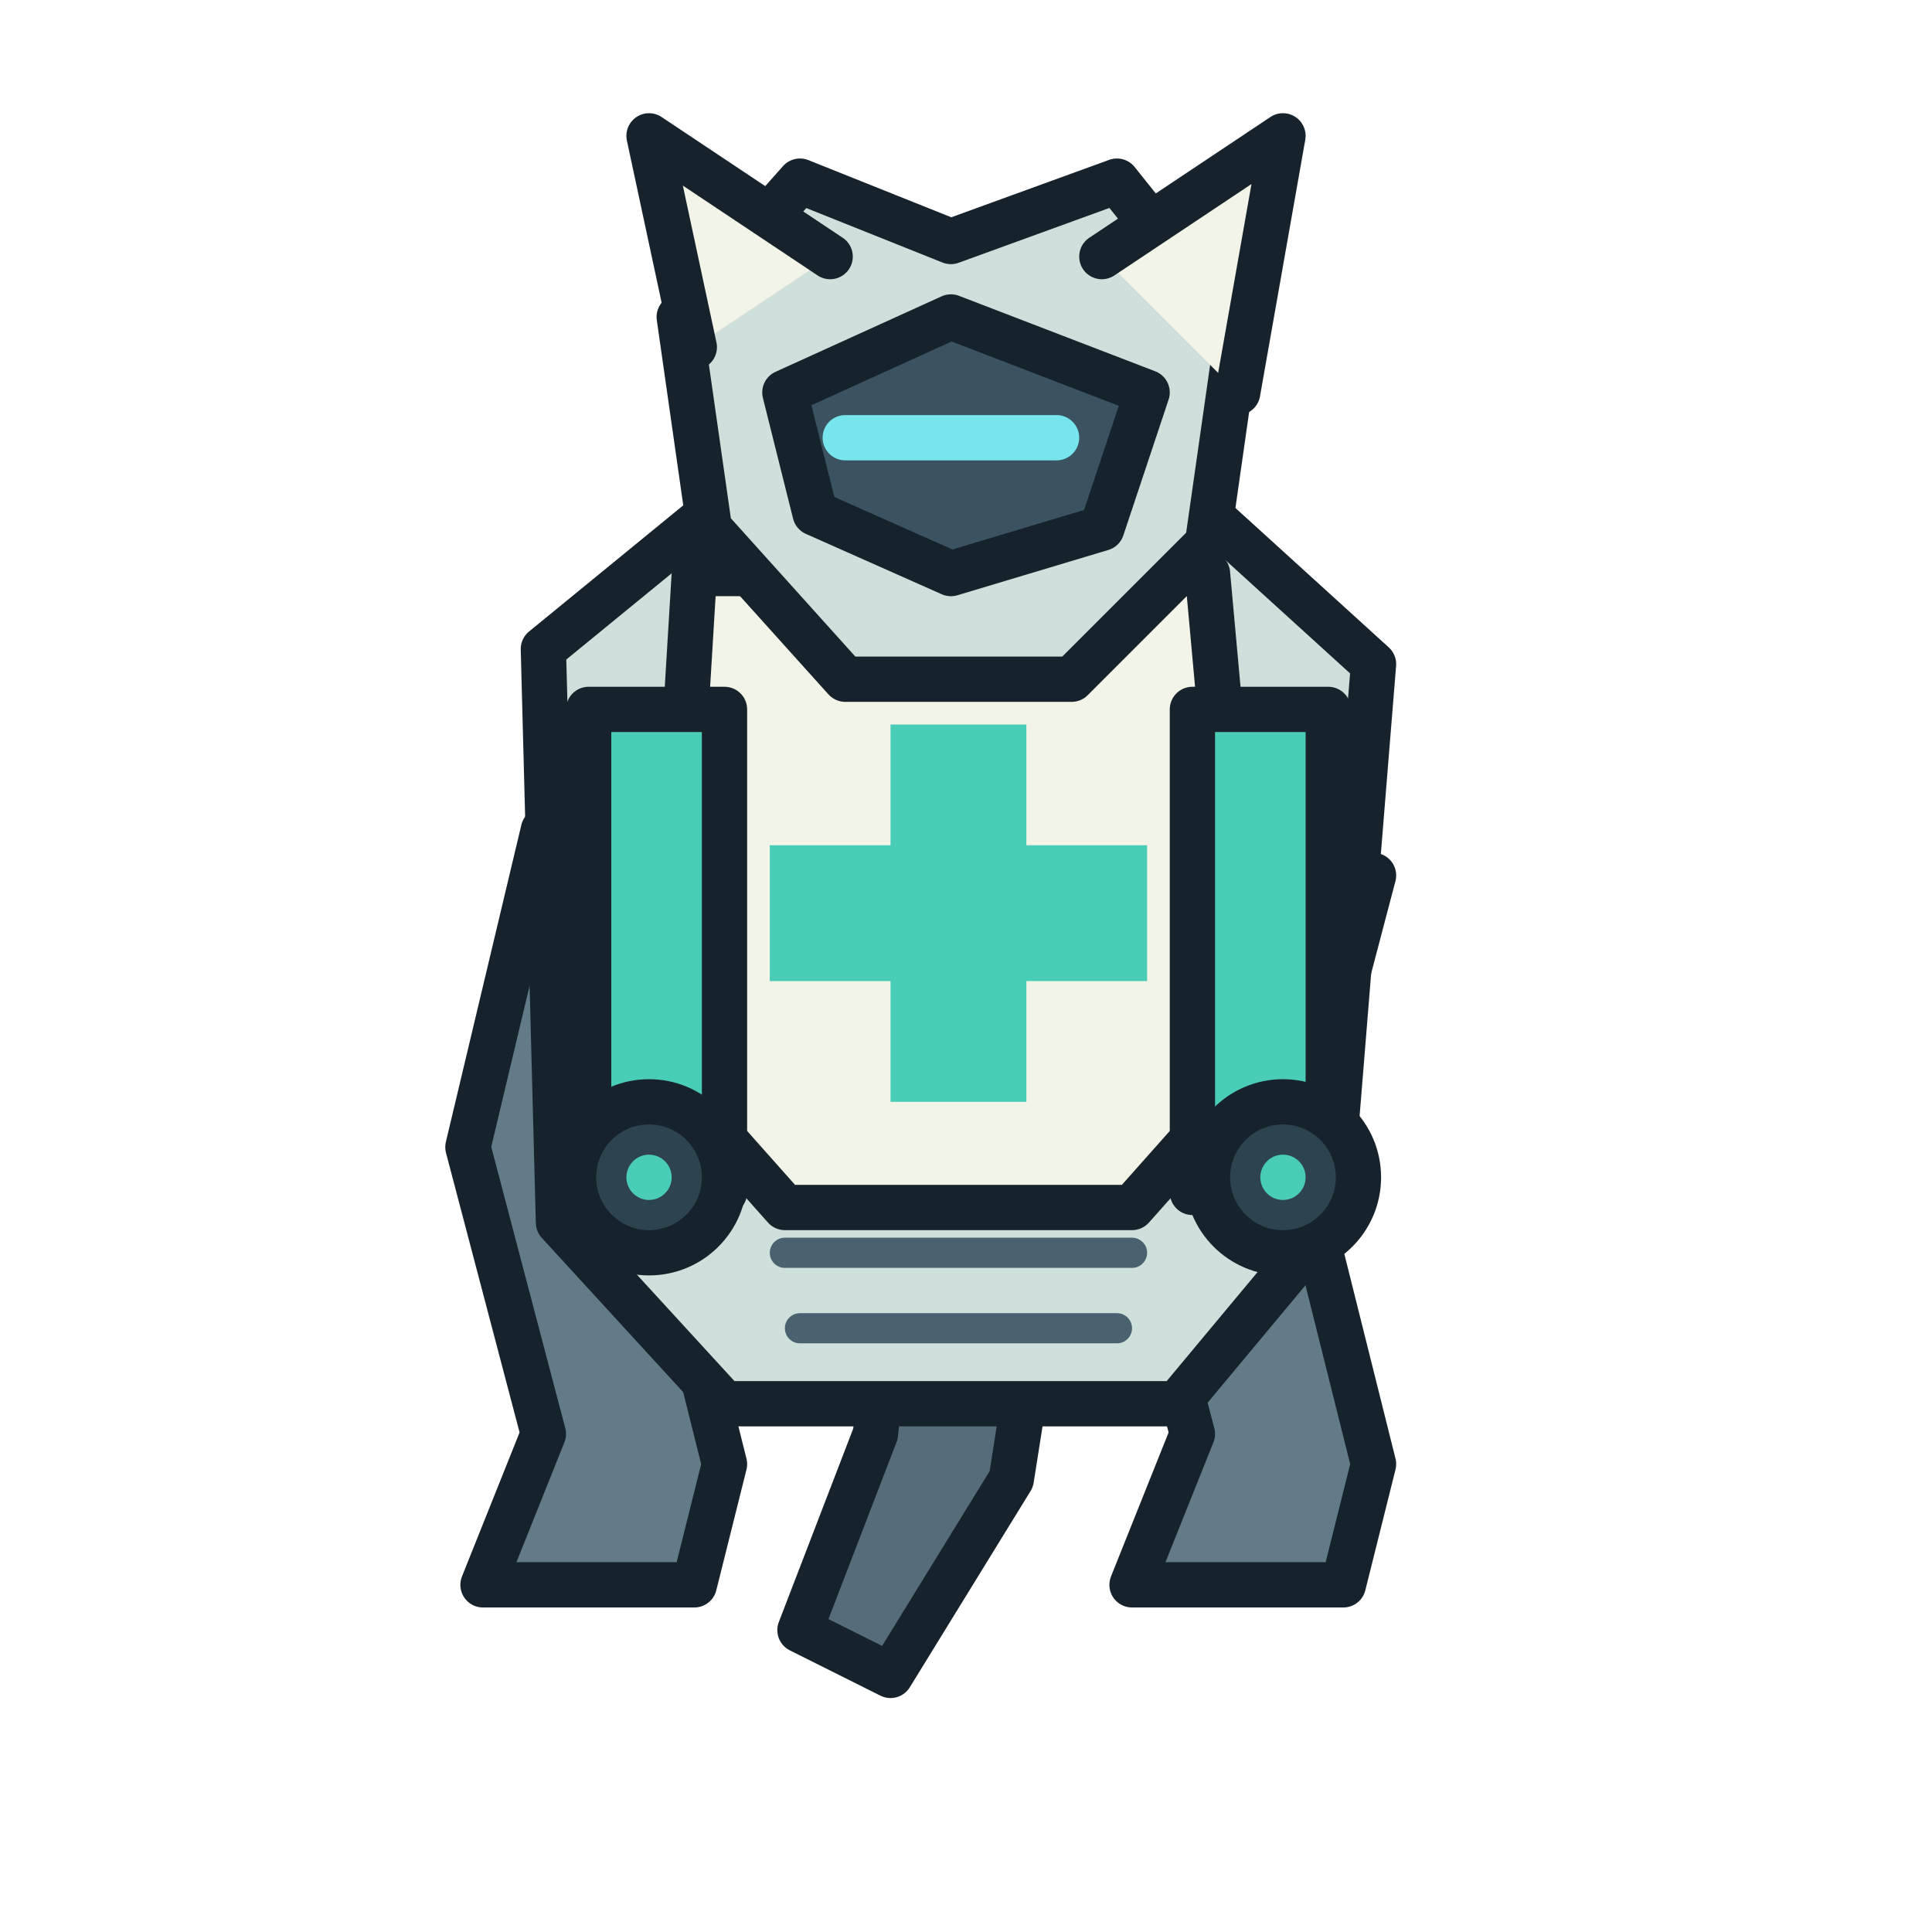
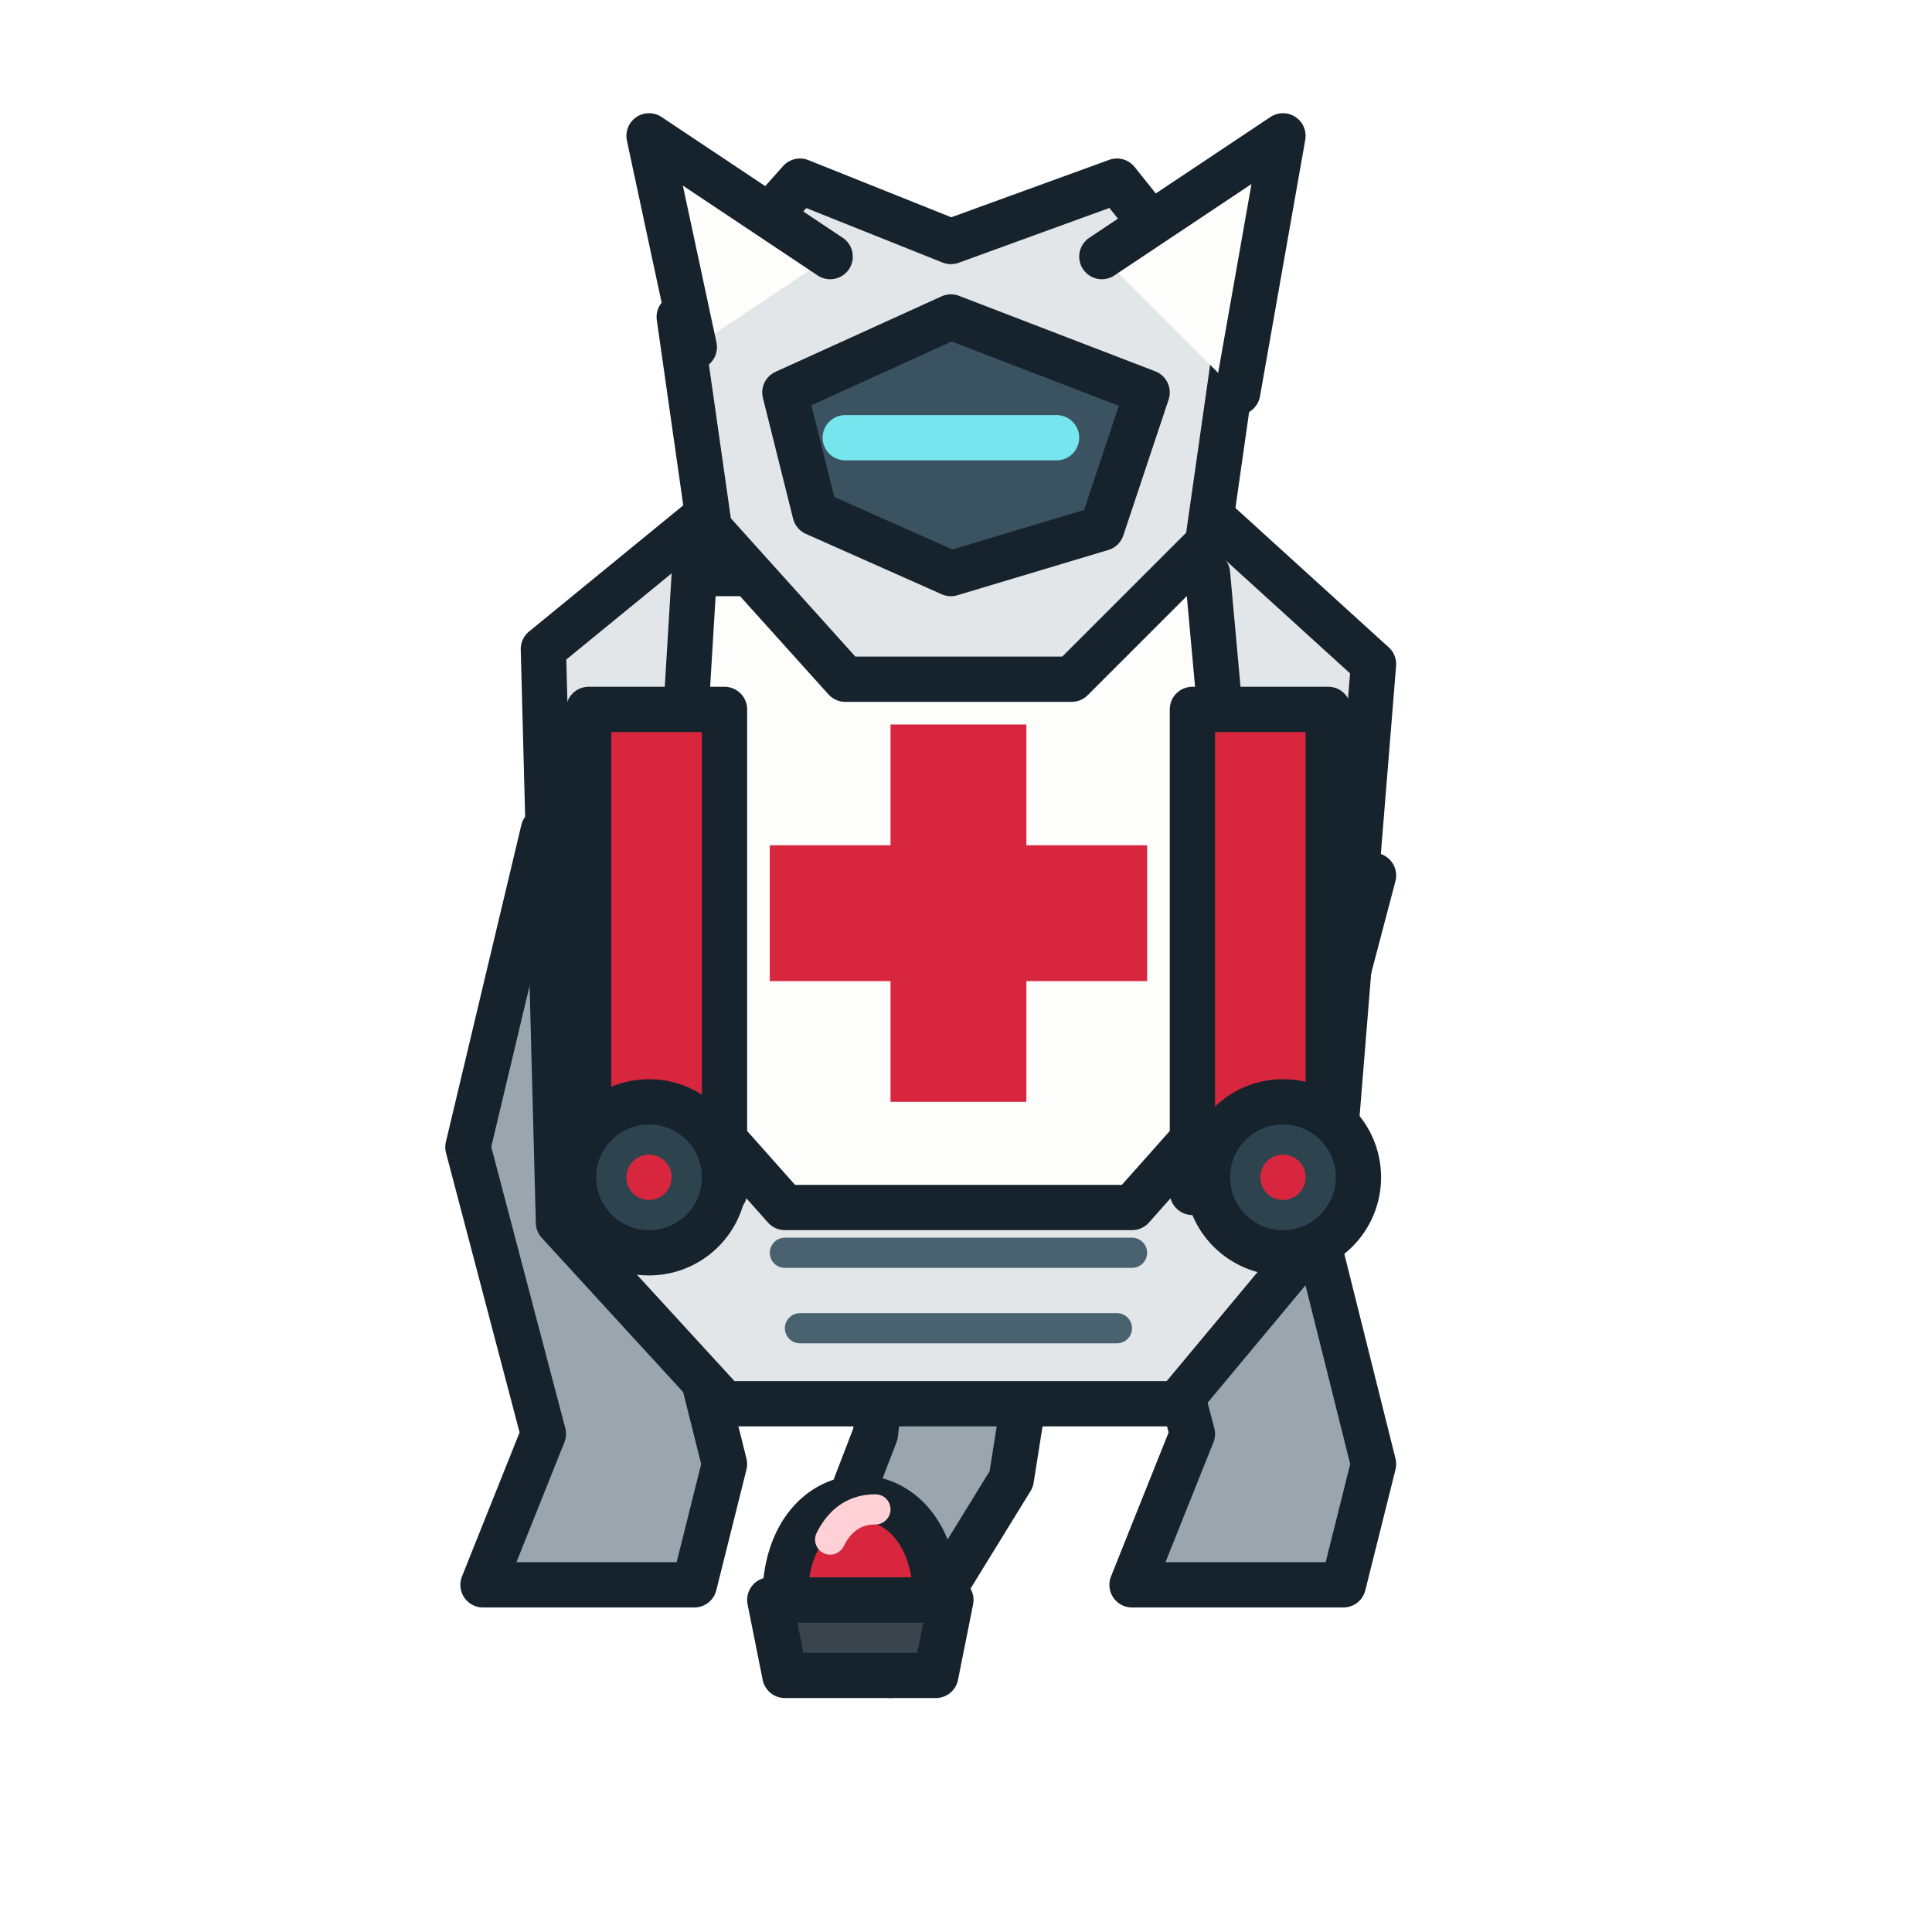
<svg xmlns="http://www.w3.org/2000/svg" width="128" height="128" viewBox="0 0 128 128">
  <g stroke="#17232c" stroke-width="3" stroke-linecap="round" stroke-linejoin="round">
    <g id="part-frontFar">
-       <path d="M36 55 31 76 36 95 32 105 46 105 48 97 43 77 48 58Z" fill="#637b87" />
+       <path d="M36 55 31 76 36 95 32 105 46 105 48 97 43 77 48 58Z" fill="#9aa5ae" />
    </g>
    <g id="part-frontNear">
-       <path d="M79 55 74 76 79 95 75 105 89 105 91 97 86 77 91 58Z" fill="#637b87" />
+       <path d="M79 55 74 76 79 95 75 105 89 105 91 97 86 77 91 58Z" fill="#9aa5ae" />
    </g>
    <g id="part-body">
-       <path d="M60 77 58 95 53 108 59 111 67 98 70 79" fill="#566d79" />
-       <path d="M36 43 47 34 80 34 91 44 88 81 78 93 48 93 37 81Z" fill="#cfdfdc" />
-       <path d="M46 38H80L83 71 75 80H52L44 71Z" fill="#f3f4e8" />
+       <path d="M60 77 58 95 53 108 59 111 67 98 70 79" fill="#9aa5ae" />
+       <path d="M51 106H63L62 111H52Z" fill="#3a444c" />
+       <path d="M52 106C52 97 62 97 62 106Z" fill="#d7263d" />
+       <path d="M55 102q1-2 3-2" stroke="#ffd0d5" stroke-width="2" fill="none" />
+       <path d="M36 43 47 34 80 34 91 44 88 81 78 93 48 93 37 81Z" fill="#e2e6e9" />
+       <path d="M46 38H80L83 71 75 80H52L44 71Z" fill="#fdfdfb" />
      <path d="M52 83H75 M53 88H74" stroke="#4a626f" stroke-width="2" />
-       <path d="M39 47H48V79H39Z M79 47H88V79H79Z" fill="#4acdb7" />
-       <path d="M59 48H68V56H76V65H68V73H59V65H51V56H59Z" fill="#4acdb7" stroke="none" />
-       <path d="M47 35 45 21 53 12 63 16 74 12 82 22 80 36 71 45H56Z" fill="#cfdfdc" />
-       <path d="M46 23 43 9 55 17 M73 17 85 9 82 26" fill="#f3f4e8" />
+       <path d="M39 47H48V79H39Z M79 47H88V79H79Z" fill="#d7263d" />
+       <path d="M59 48H68V56H76V65H68V73H59V65H51V56H59Z" fill="#d7263d" stroke="none" />
+       <path d="M47 35 45 21 53 12 63 16 74 12 82 22 80 36 71 45H56Z" fill="#e2e6e9" />
+       <path d="M46 23 43 9 55 17 M73 17 85 9 82 26" fill="#fdfdfb" />
      <path d="M52 26 63 21 76 26 73 35 63 38 54 34Z" fill="#3b5361" />
      <path d="M56 29H70" stroke="#76e5ed" stroke-width="3" />
      <circle cx="43" cy="78" r="5" fill="#2d444f" />
-       <circle cx="43" cy="78" r="1.5" fill="#4acdb7" stroke="none" />
+       <circle cx="43" cy="78" r="1.5" fill="#d7263d" stroke="none" />
      <circle cx="85" cy="78" r="5" fill="#2d444f" />
-       <circle cx="85" cy="78" r="1.5" fill="#4acdb7" stroke="none" />
+       <circle cx="85" cy="78" r="1.5" fill="#d7263d" stroke="none" />
    </g>
  </g>
</svg>
